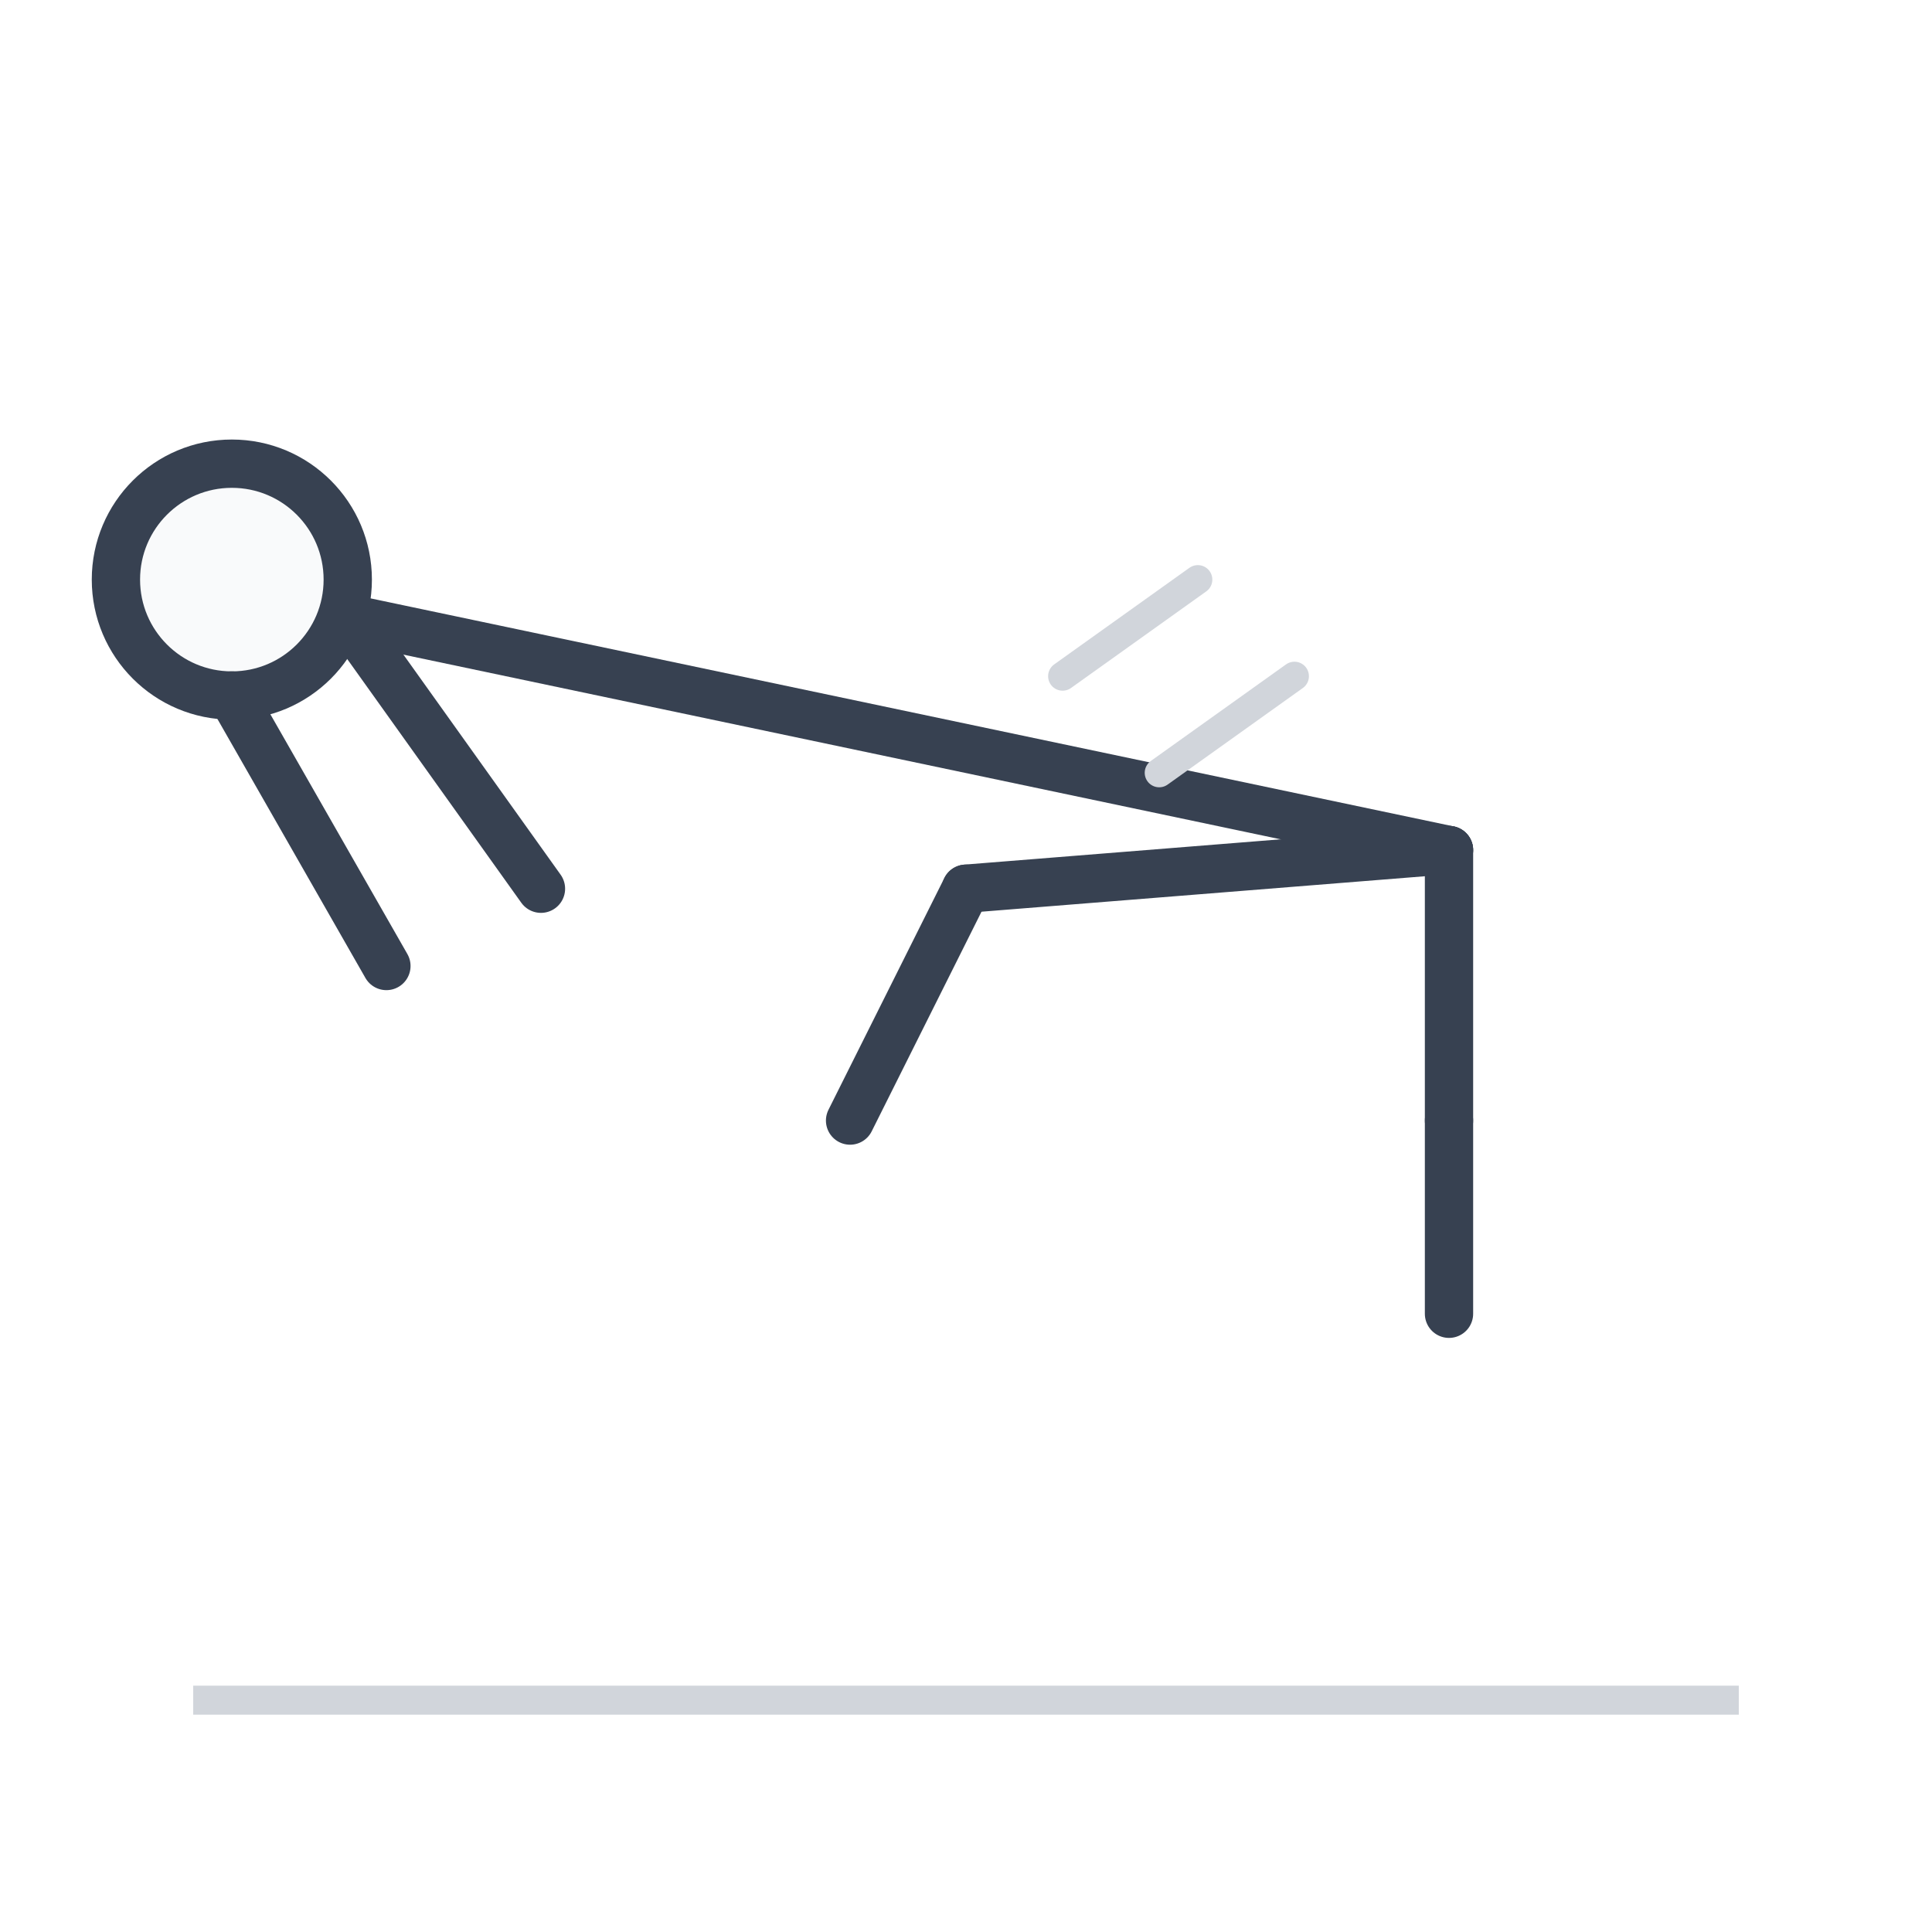
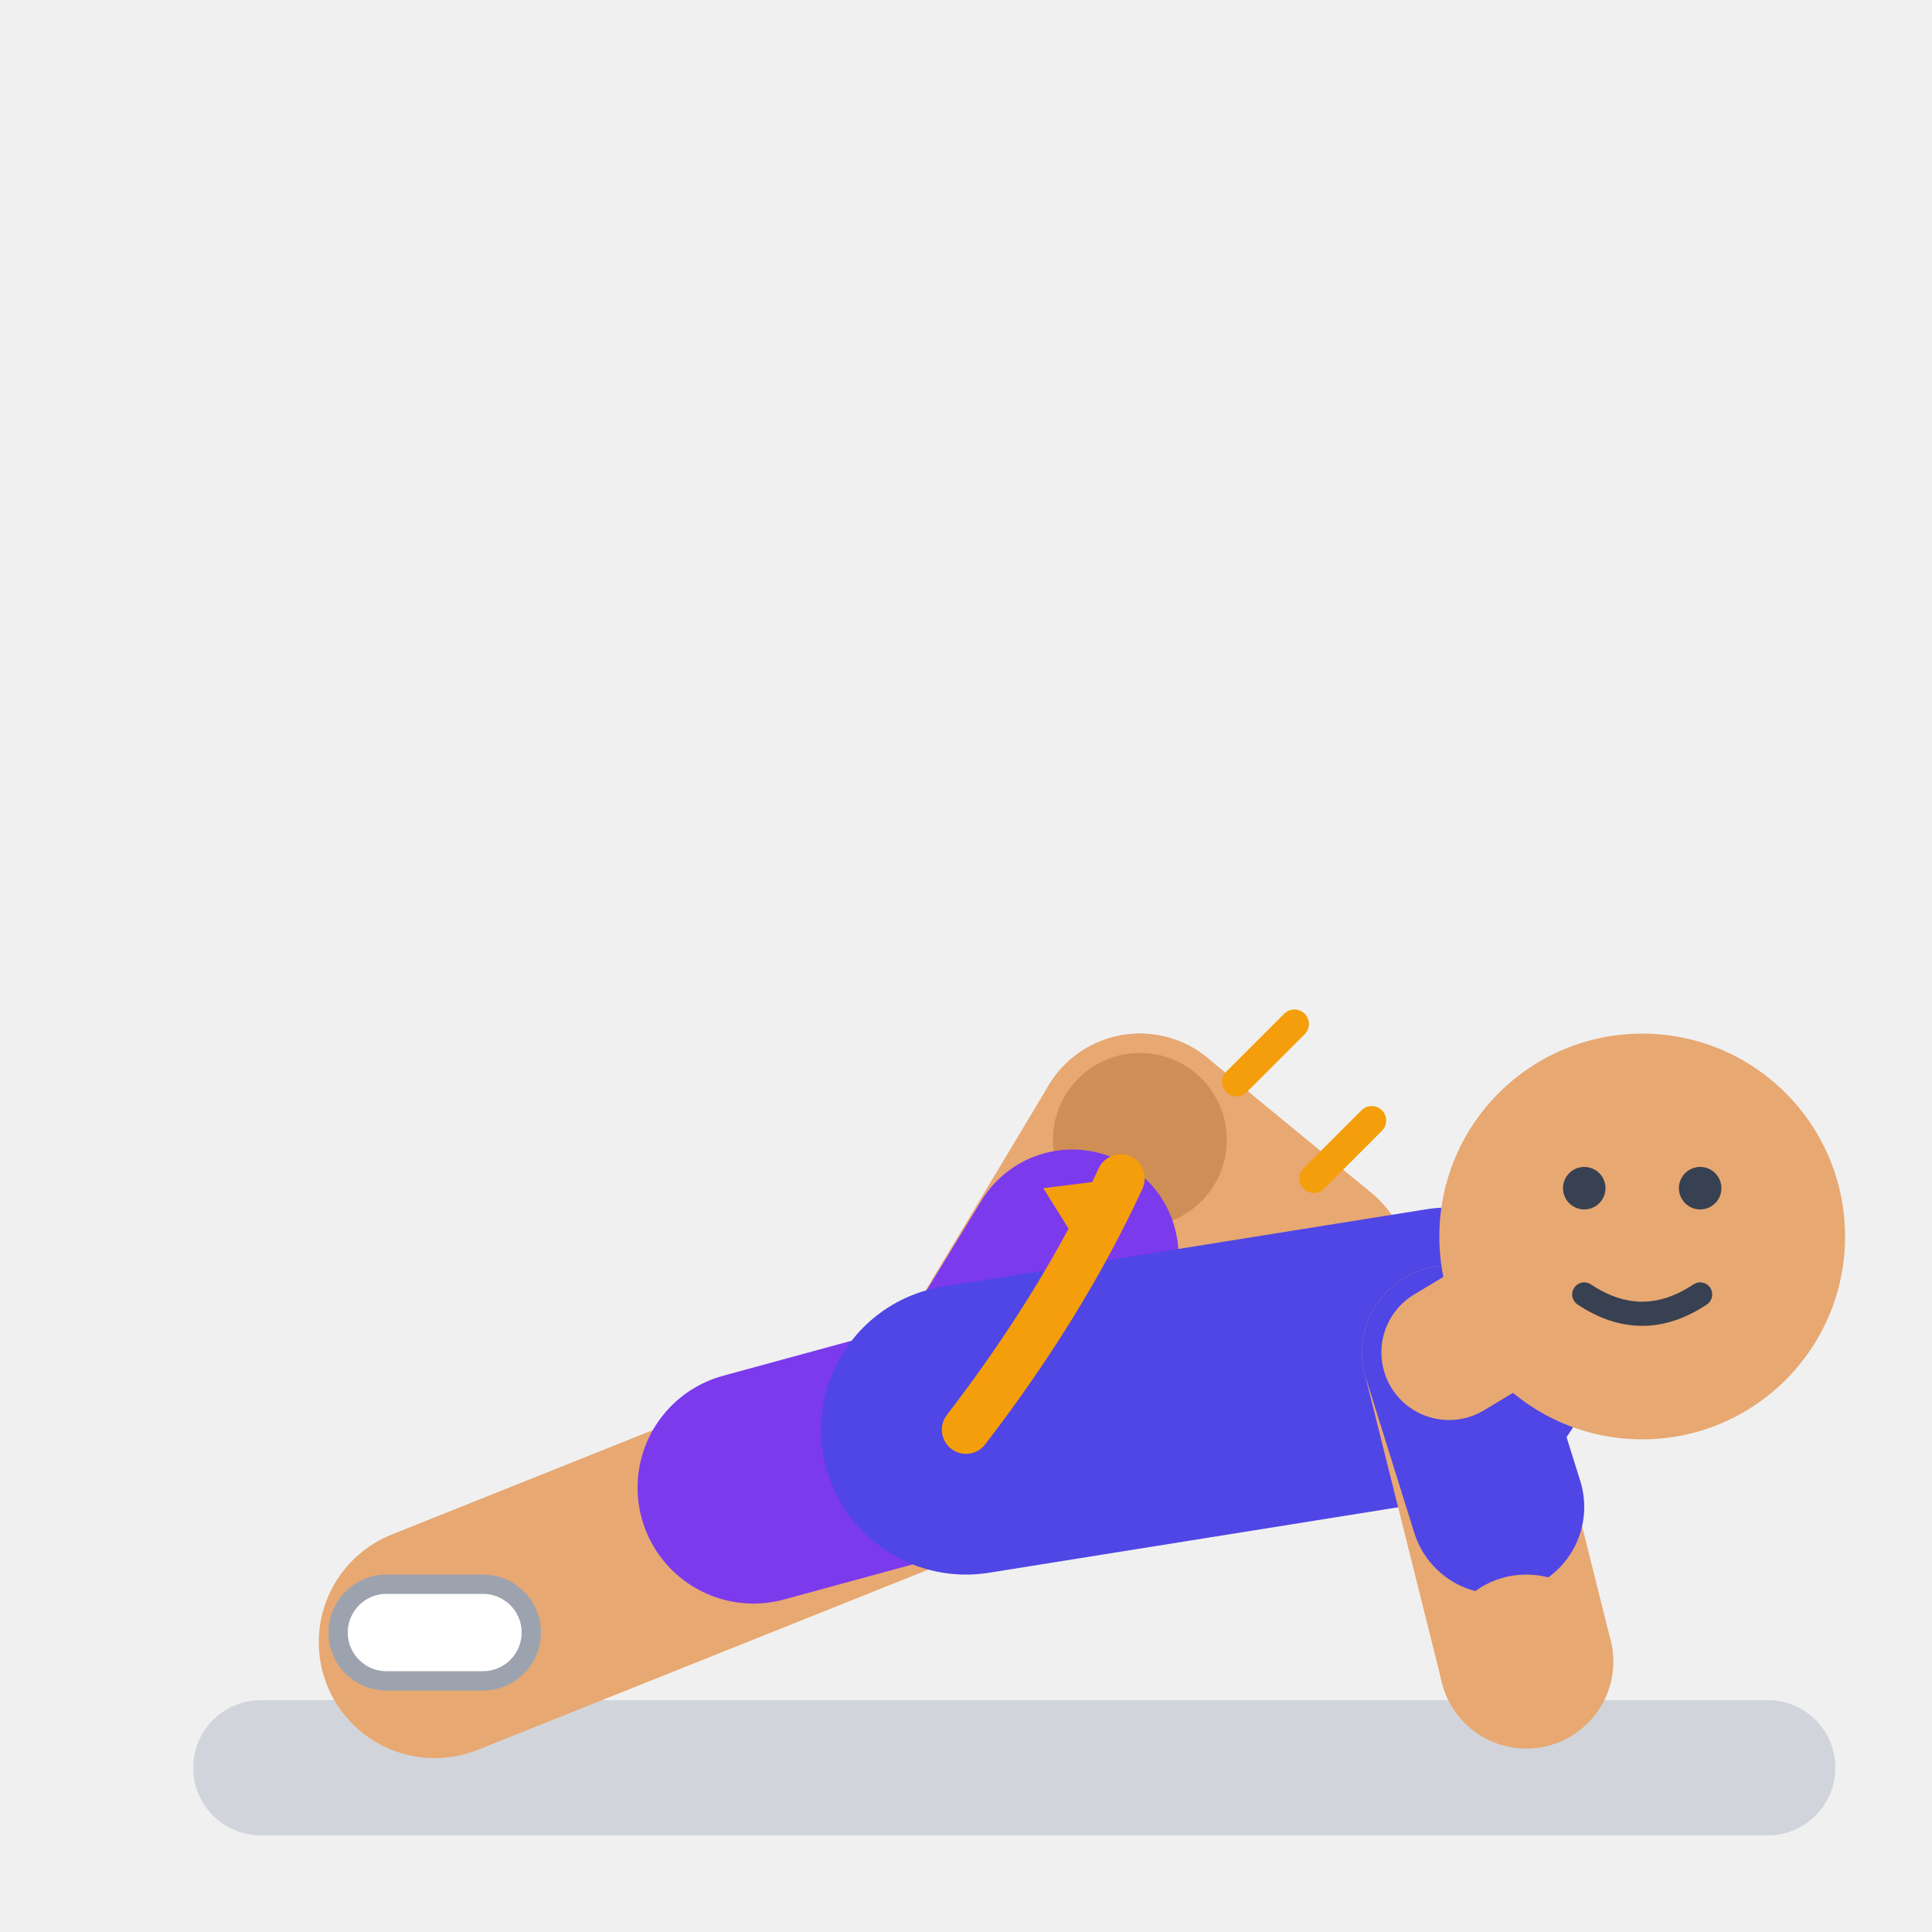
- <svg xmlns="http://www.w3.org/2000/svg" viewBox="0 0 100 100" width="100" height="100">
-   <rect width="100" height="100" fill="white" />
-   <line x1="10" y1="88" x2="90" y2="88" stroke="#d1d5db" stroke-width="1.5" />
-   <circle cx="12" cy="30" r="6" fill="#f9fafb" stroke="#374151" stroke-width="2.5" />
-   <line x1="18" y1="32" x2="75" y2="44" stroke="#374151" stroke-width="2.5" stroke-linecap="round" />
-   <line x1="12" y1="36" x2="20" y2="50" stroke="#374151" stroke-width="2.5" stroke-linecap="round" />
-   <line x1="18" y1="32" x2="28" y2="46" stroke="#374151" stroke-width="2.5" stroke-linecap="round" />
-   <line x1="75" y1="44" x2="75" y2="58" stroke="#374151" stroke-width="2.5" stroke-linecap="round" />
-   <line x1="75" y1="58" x2="75" y2="68" stroke="#374151" stroke-width="2.5" stroke-linecap="round" />
-   <line x1="75" y1="44" x2="50" y2="46" stroke="#374151" stroke-width="2.5" stroke-linecap="round" />
-   <line x1="50" y1="46" x2="44" y2="58" stroke="#374151" stroke-width="2.5" stroke-linecap="round" />
-   <line x1="55" y1="35" x2="62" y2="30" stroke="#d1d5db" stroke-width="1.5" stroke-linecap="round" />
-   <line x1="60" y1="40" x2="67" y2="35" stroke="#d1d5db" stroke-width="1.5" stroke-linecap="round" />
+ <svg xmlns="http://www.w3.org/2000/svg" viewBox="0 0 200 200" width="200" height="200">
+   <rect x="20" y="176" width="170" height="14" rx="7" fill="#D1D5DB" />
+   <line x1="100" y1="148" x2="45" y2="170" stroke="#E8A872" stroke-width="24" stroke-linecap="round" />
+   <line x1="100" y1="148" x2="78" y2="154" stroke="#7C3AED" stroke-width="24" stroke-linecap="round" />
+   <rect x="35" y="164" width="20" height="10" rx="5" fill="#FFFFFF" stroke="#9CA3AF" stroke-width="2" />
+   <line x1="100" y1="148" x2="118" y2="118" stroke="#E8A872" stroke-width="22" stroke-linecap="round" />
+   <line x1="118" y1="118" x2="135" y2="132" stroke="#E8A872" stroke-width="22" stroke-linecap="round" />
+   <circle cx="118" cy="118" r="9" fill="#CF8E55" />
+   <line x1="100" y1="148" x2="111" y2="130" stroke="#7C3AED" stroke-width="22" stroke-linecap="round" />
+   <circle cx="135" cy="132" r="7" fill="#E8A872" />
+   <line x1="150" y1="140" x2="100" y2="148" stroke="#4F46E5" stroke-width="30" stroke-linecap="round" />
+   <line x1="150" y1="140" x2="158" y2="172" stroke="#E8A872" stroke-width="18" stroke-linecap="round" />
+   <line x1="150" y1="140" x2="155" y2="156" stroke="#4F46E5" stroke-width="18" stroke-linecap="round" />
+   <circle cx="158" cy="172" r="9" fill="#E8A872" />
+   <line x1="150" y1="140" x2="160" y2="134" stroke="#E8A872" stroke-width="14" stroke-linecap="round" />
+   <circle cx="170" cy="128" r="21" fill="#E8A872" />
+   <circle cx="164" cy="123" r="2.2" fill="#374151" />
+   <circle cx="176" cy="123" r="2.2" fill="#374151" />
+   <path d="M164,134 Q170,138 176,134" stroke="#374151" stroke-width="2.5" fill="none" stroke-linecap="round" />
+   <path d="M100,148 Q110,135 116,122" stroke="#F59E0B" stroke-width="5" fill="none" stroke-linecap="round" />
+   <polygon points="116,122 108,123 113,131" fill="#F59E0B" />
+   <line x1="128" y1="112" x2="134" y2="106" stroke="#F59E0B" stroke-width="3" stroke-linecap="round" />
+   <line x1="136" y1="122" x2="142" y2="116" stroke="#F59E0B" stroke-width="3" stroke-linecap="round" />
</svg>
